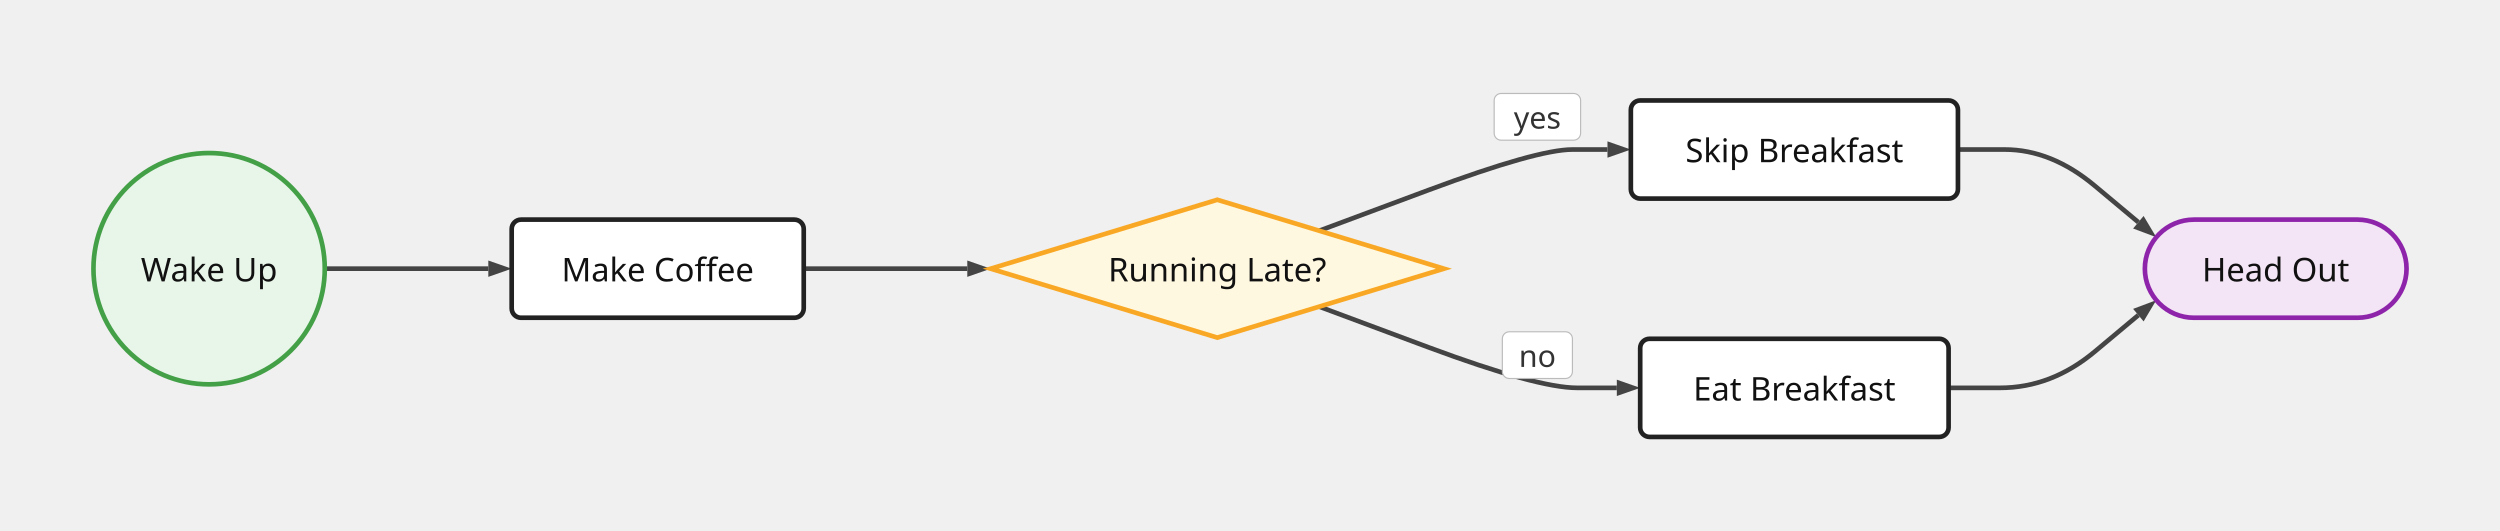
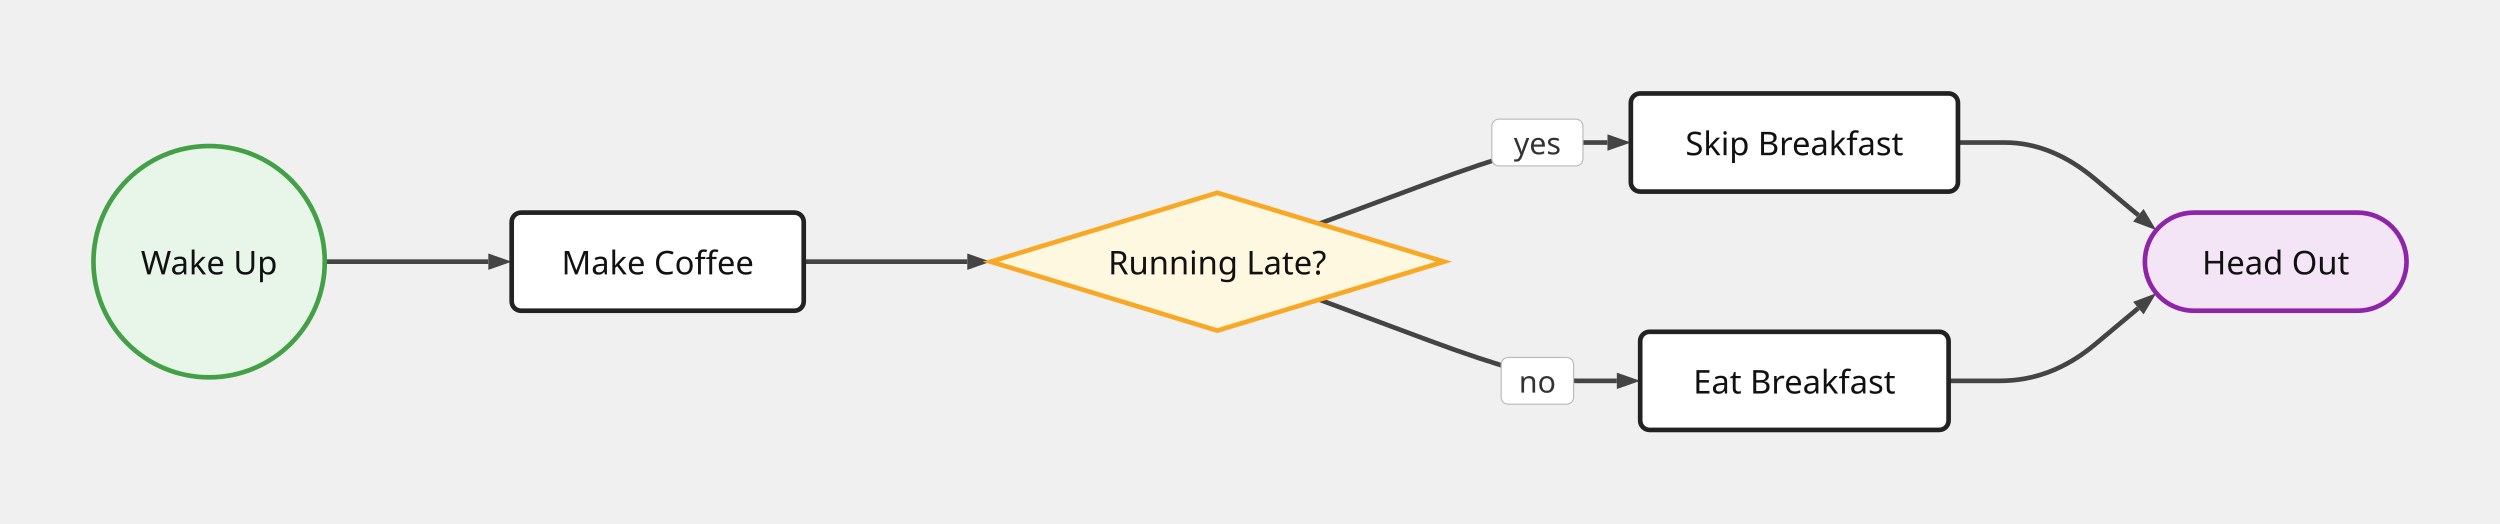
- <svg xmlns="http://www.w3.org/2000/svg" viewBox="-40 -43 1070 227" style="max-width:100%">
+ <svg xmlns="http://www.w3.org/2000/svg" viewBox="-40 -40 1070 224" style="max-width:100%">
  <defs>
-     <marker id="arrowhead" markerWidth="10" markerHeight="7" refX="0" refY="3.5" orient="auto" markerUnits="userSpaceOnUse">
+     <marker id="glypho-1iqti9t-arrowhead" markerWidth="10" markerHeight="7" refX="0" refY="3.5" orient="auto" markerUnits="userSpaceOnUse">
      <polygon points="0 0, 10 3.5, 0 7" fill="#444444" />
    </marker>
-     <marker id="arrowhead-thick" markerWidth="14" markerHeight="10" refX="0" refY="5" orient="auto" markerUnits="userSpaceOnUse">
+     <marker id="glypho-1iqti9t-arrowhead-thick" markerWidth="14" markerHeight="10" refX="0" refY="5" orient="auto" markerUnits="userSpaceOnUse">
      <polygon points="0 0, 14 5, 0 10" fill="#444444" />
    </marker>
-     <marker id="arrowhead-reverse" markerWidth="10" markerHeight="7" refX="10" refY="3.5" orient="auto" markerUnits="userSpaceOnUse">
+     <marker id="glypho-1iqti9t-arrowhead-reverse" markerWidth="10" markerHeight="7" refX="10" refY="3.5" orient="auto" markerUnits="userSpaceOnUse">
      <polygon points="10 0, 0 3.5, 10 7" fill="#444444" />
    </marker>
  </defs>
-   <path d="M 99 72 L 119 72 Q 139 72 154 72 L 169 72" fill="none" stroke="#444444" stroke-width="2" marker-end="url(#arrowhead)" />
-   <path d="M 304 72 L 324 72 Q 344 72 359 72 L 374 72" fill="none" stroke="#444444" stroke-width="2" marker-end="url(#arrowhead)" />
-   <path d="M 524.614 55.764 L 571.307 38.382 Q 618 21 633 21 L 648 21" fill="none" stroke="#444444" stroke-width="2" marker-end="url(#arrowhead)" />
-   <path d="M 524.614 88.236 L 571.307 105.618 Q 618 123 635 123 L 652 123" fill="none" stroke="#444444" stroke-width="2" marker-end="url(#arrowhead)" />
-   <path d="M 798 21 L 818 21 Q 838 21 856.609 36.558 L 875.217 52.116" fill="none" stroke="#444444" stroke-width="2" marker-end="url(#arrowhead)" />
-   <path d="M 794 123 L 816 123 Q 838 123 856.609 107.442 L 875.217 91.884" fill="none" stroke="#444444" stroke-width="2" marker-end="url(#arrowhead)" />
+   <path d="M 99 72 L 119 72 Q 139 72 154 72 L 169 72" fill="none" stroke="#444444" stroke-width="2" marker-end="url(#glypho-1iqti9t-arrowhead)" />
+   <path d="M 304 72 L 324 72 Q 344 72 359 72 L 374 72" fill="none" stroke="#444444" stroke-width="2" marker-end="url(#glypho-1iqti9t-arrowhead)" />
+   <path d="M 524.614 55.764 L 571.307 38.382 Q 618 21 633 21 L 648 21" fill="none" stroke="#444444" stroke-width="2" marker-end="url(#glypho-1iqti9t-arrowhead)" />
+   <path d="M 524.614 88.236 L 571.307 105.618 Q 618 123 635 123 L 652 123" fill="none" stroke="#444444" stroke-width="2" marker-end="url(#glypho-1iqti9t-arrowhead)" />
+   <path d="M 798 21 L 818 21 Q 838 21 856.609 36.558 L 875.217 52.116" fill="none" stroke="#444444" stroke-width="2" marker-end="url(#glypho-1iqti9t-arrowhead)" />
+   <path d="M 794 123 L 816 123 Q 838 123 856.609 107.442 L 875.217 91.884" fill="none" stroke="#444444" stroke-width="2" marker-end="url(#glypho-1iqti9t-arrowhead)" />
  <g transform="translate(0, 22.5)" data-node-id="wake">
    <circle cx="49.5" cy="49.5" r="49.5" fill="#e8f5e9" stroke="#43a047" stroke-width="2" />
    <text x="49.5" y="49.5" text-anchor="middle" dominant-baseline="central" fill="#111111" font-size="14" font-family="system-ui, sans-serif">Wake Up</text>
  </g>
  <g transform="translate(179, 51)" data-node-id="coffee">
    <rect x="0" y="0" width="125" height="42" rx="4" ry="4" fill="#ffffff" stroke="#222222" stroke-width="2" />
    <text x="62.5" y="21" text-anchor="middle" dominant-baseline="central" fill="#111111" font-size="14" font-family="system-ui, sans-serif">Make Coffee</text>
  </g>
  <g transform="translate(384, 42.5)" data-node-id="ready">
    <polygon points="97,0 194,29.5 97,59 0,29.5" fill="#fff8e1" stroke="#f9a825" stroke-width="2" />
    <text x="97" y="29.5" text-anchor="middle" dominant-baseline="central" fill="#111111" font-size="14" font-family="system-ui, sans-serif">Running Late?</text>
  </g>
  <g transform="translate(658, 0)" data-node-id="rush">
    <rect x="0" y="0" width="140" height="42" rx="4" ry="4" fill="#ffffff" stroke="#222222" stroke-width="2" />
    <text x="70" y="21" text-anchor="middle" dominant-baseline="central" fill="#111111" font-size="14" font-family="system-ui, sans-serif">Skip Breakfast</text>
  </g>
  <g transform="translate(662, 102)" data-node-id="eat">
    <rect x="0" y="0" width="132" height="42" rx="4" ry="4" fill="#ffffff" stroke="#222222" stroke-width="2" />
    <text x="66" y="21" text-anchor="middle" dominant-baseline="central" fill="#111111" font-size="14" font-family="system-ui, sans-serif">Eat Breakfast</text>
  </g>
  <g transform="translate(878, 51)" data-node-id="go">
    <rect x="0" y="0" width="112" height="42" rx="21" ry="21" fill="#f3e5f5" stroke="#8e24aa" stroke-width="2" />
    <text x="56" y="21" text-anchor="middle" dominant-baseline="central" fill="#111111" font-size="14" font-family="system-ui, sans-serif">Head Out</text>
  </g>
-   <g transform="translate(618, 7)">
-     <rect x="-18.5" y="-10" width="37" height="20" fill="white" stroke="#bbb" stroke-width="0.5" rx="3" />
-     <text text-anchor="middle" dominant-baseline="central" fill="#333333" font-size="13" font-family="system-ui, sans-serif">yes</text>
+   <g transform="translate(618, 21)">
+     <rect x="-19.5" y="-10" width="39" height="20" fill="white" stroke="#bbb" stroke-width="0.5" rx="3" />
+     <text y="0" text-anchor="middle" dominant-baseline="central" fill="#333333" font-size="13" font-family="system-ui, sans-serif">yes</text>
  </g>
-   <g transform="translate(618, 109)">
-     <rect x="-15" y="-10" width="30" height="20" fill="white" stroke="#bbb" stroke-width="0.5" rx="3" />
-     <text text-anchor="middle" dominant-baseline="central" fill="#333333" font-size="13" font-family="system-ui, sans-serif">no</text>
+   <g transform="translate(618, 123)">
+     <rect x="-15.5" y="-10" width="31" height="20" fill="white" stroke="#bbb" stroke-width="0.5" rx="3" />
+     <text y="0" text-anchor="middle" dominant-baseline="central" fill="#333333" font-size="13" font-family="system-ui, sans-serif">no</text>
  </g>
</svg>
